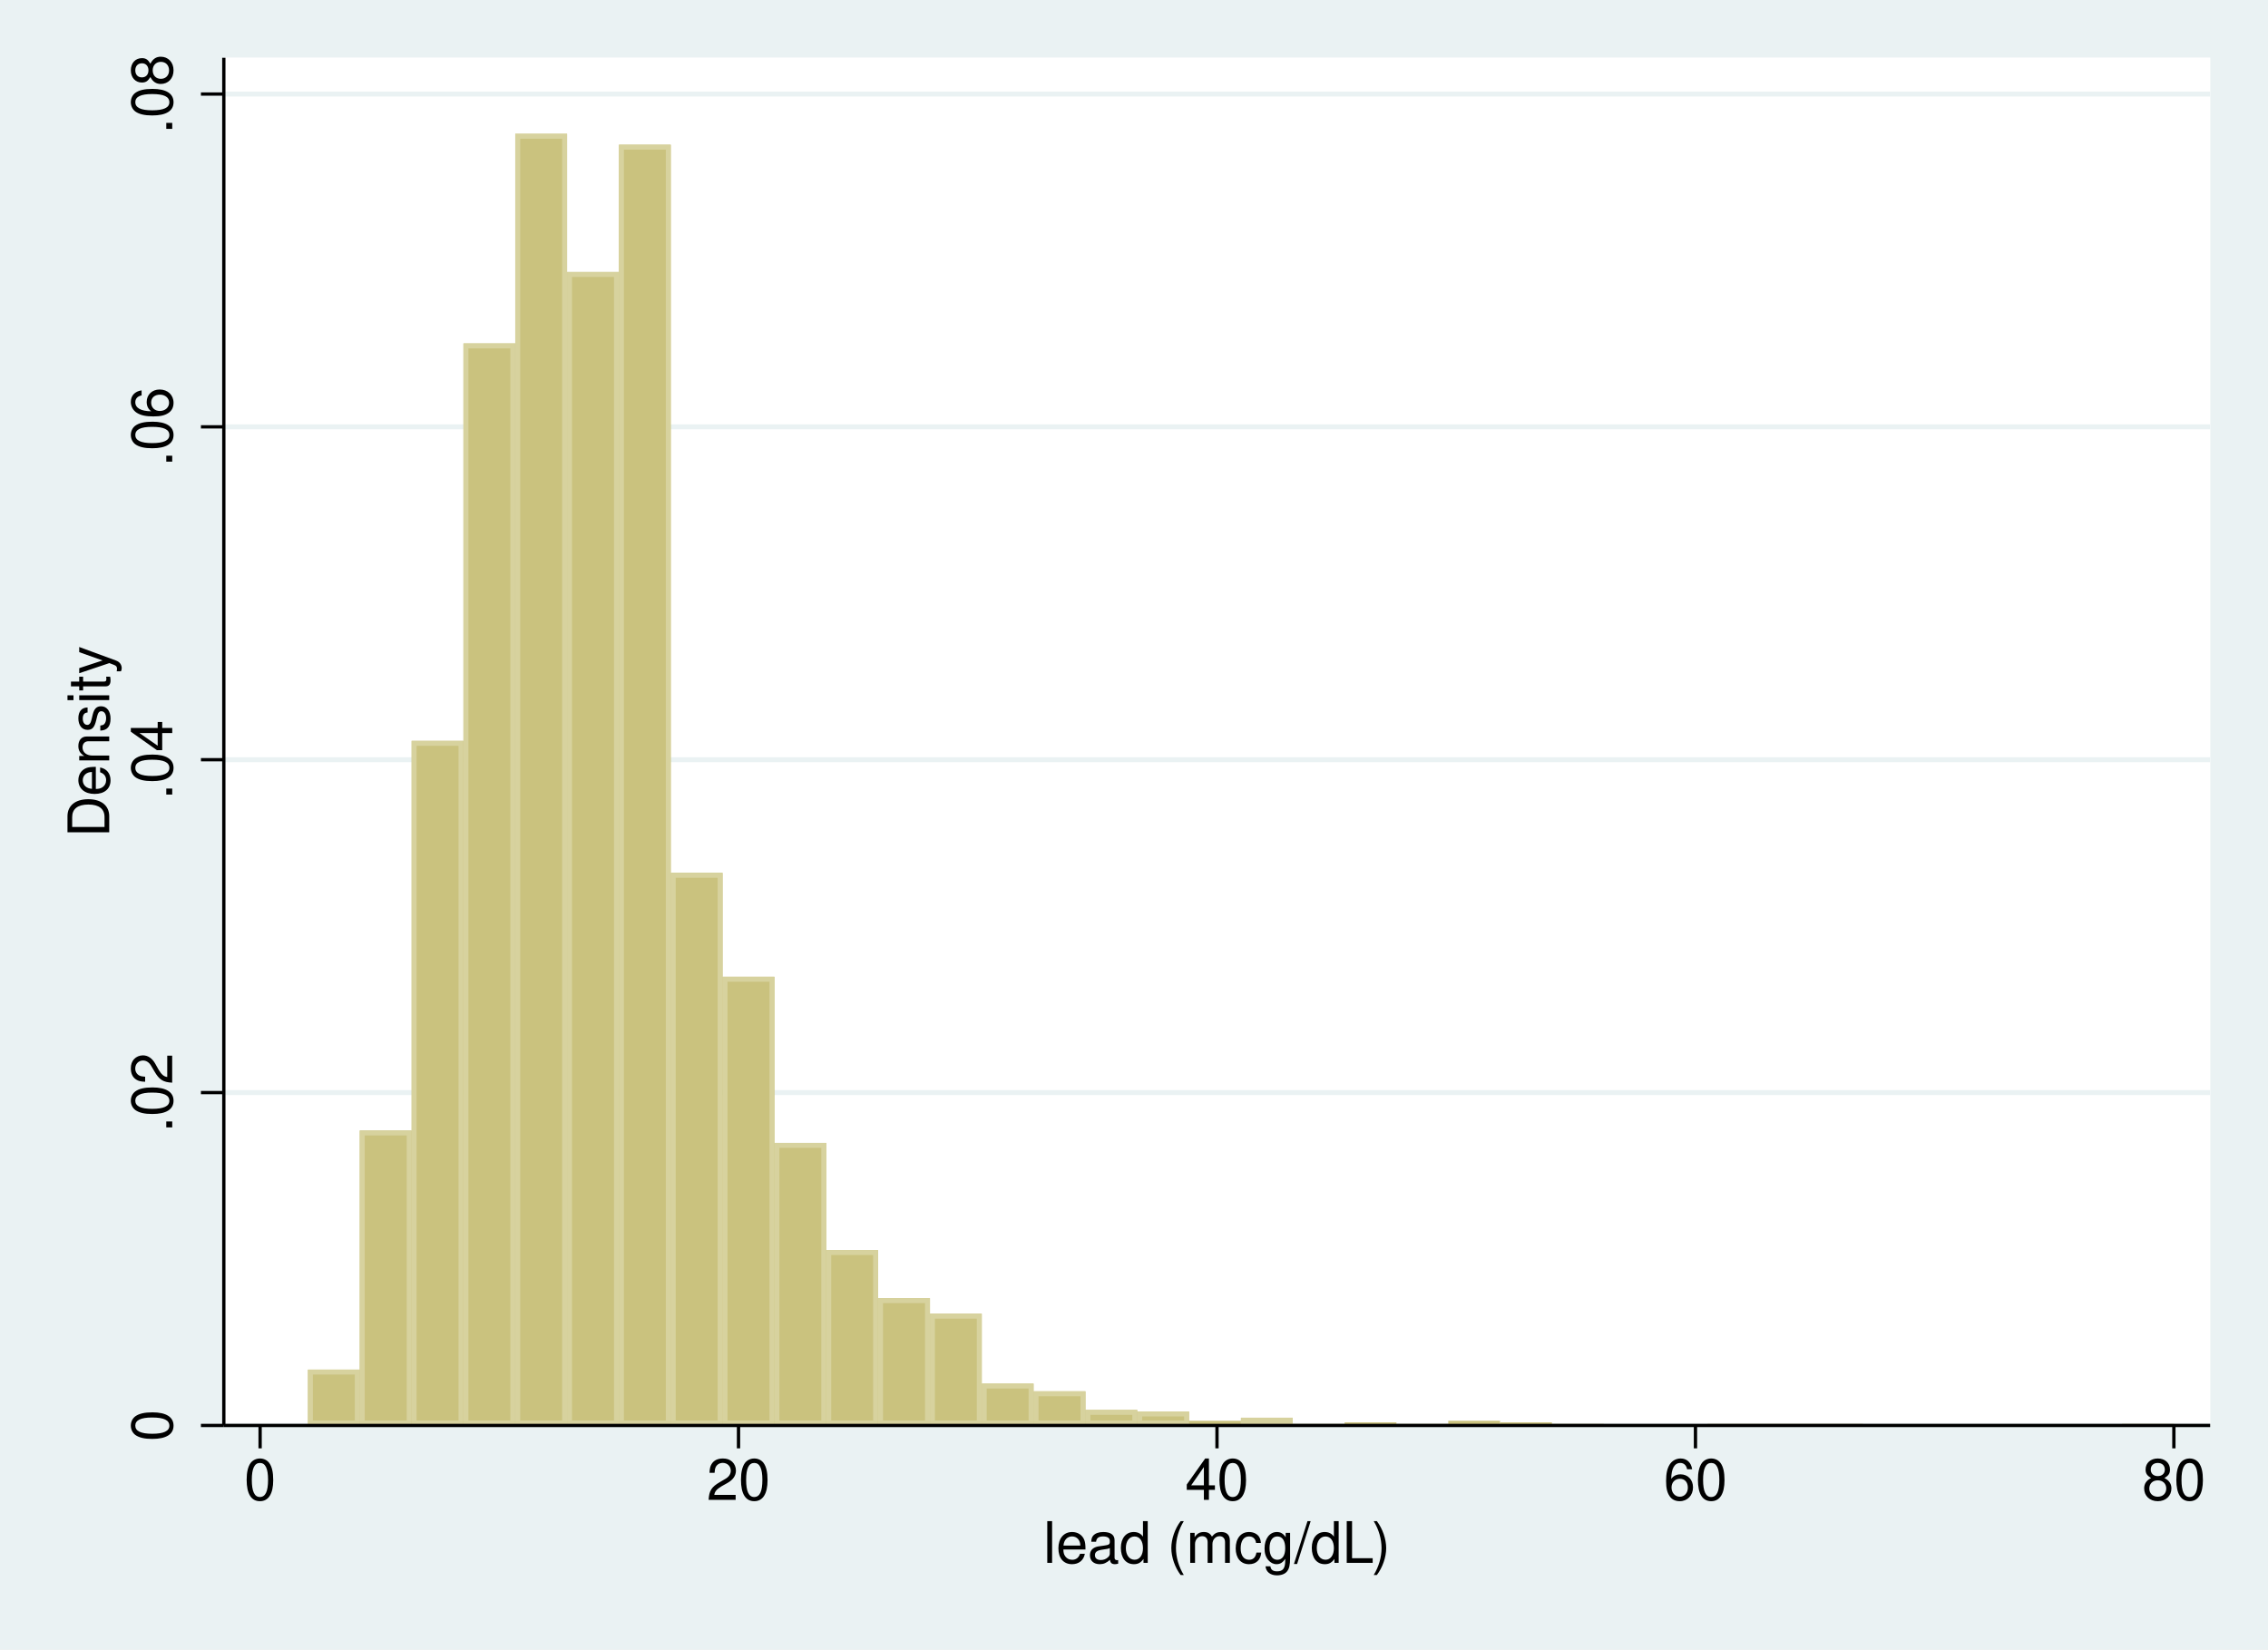
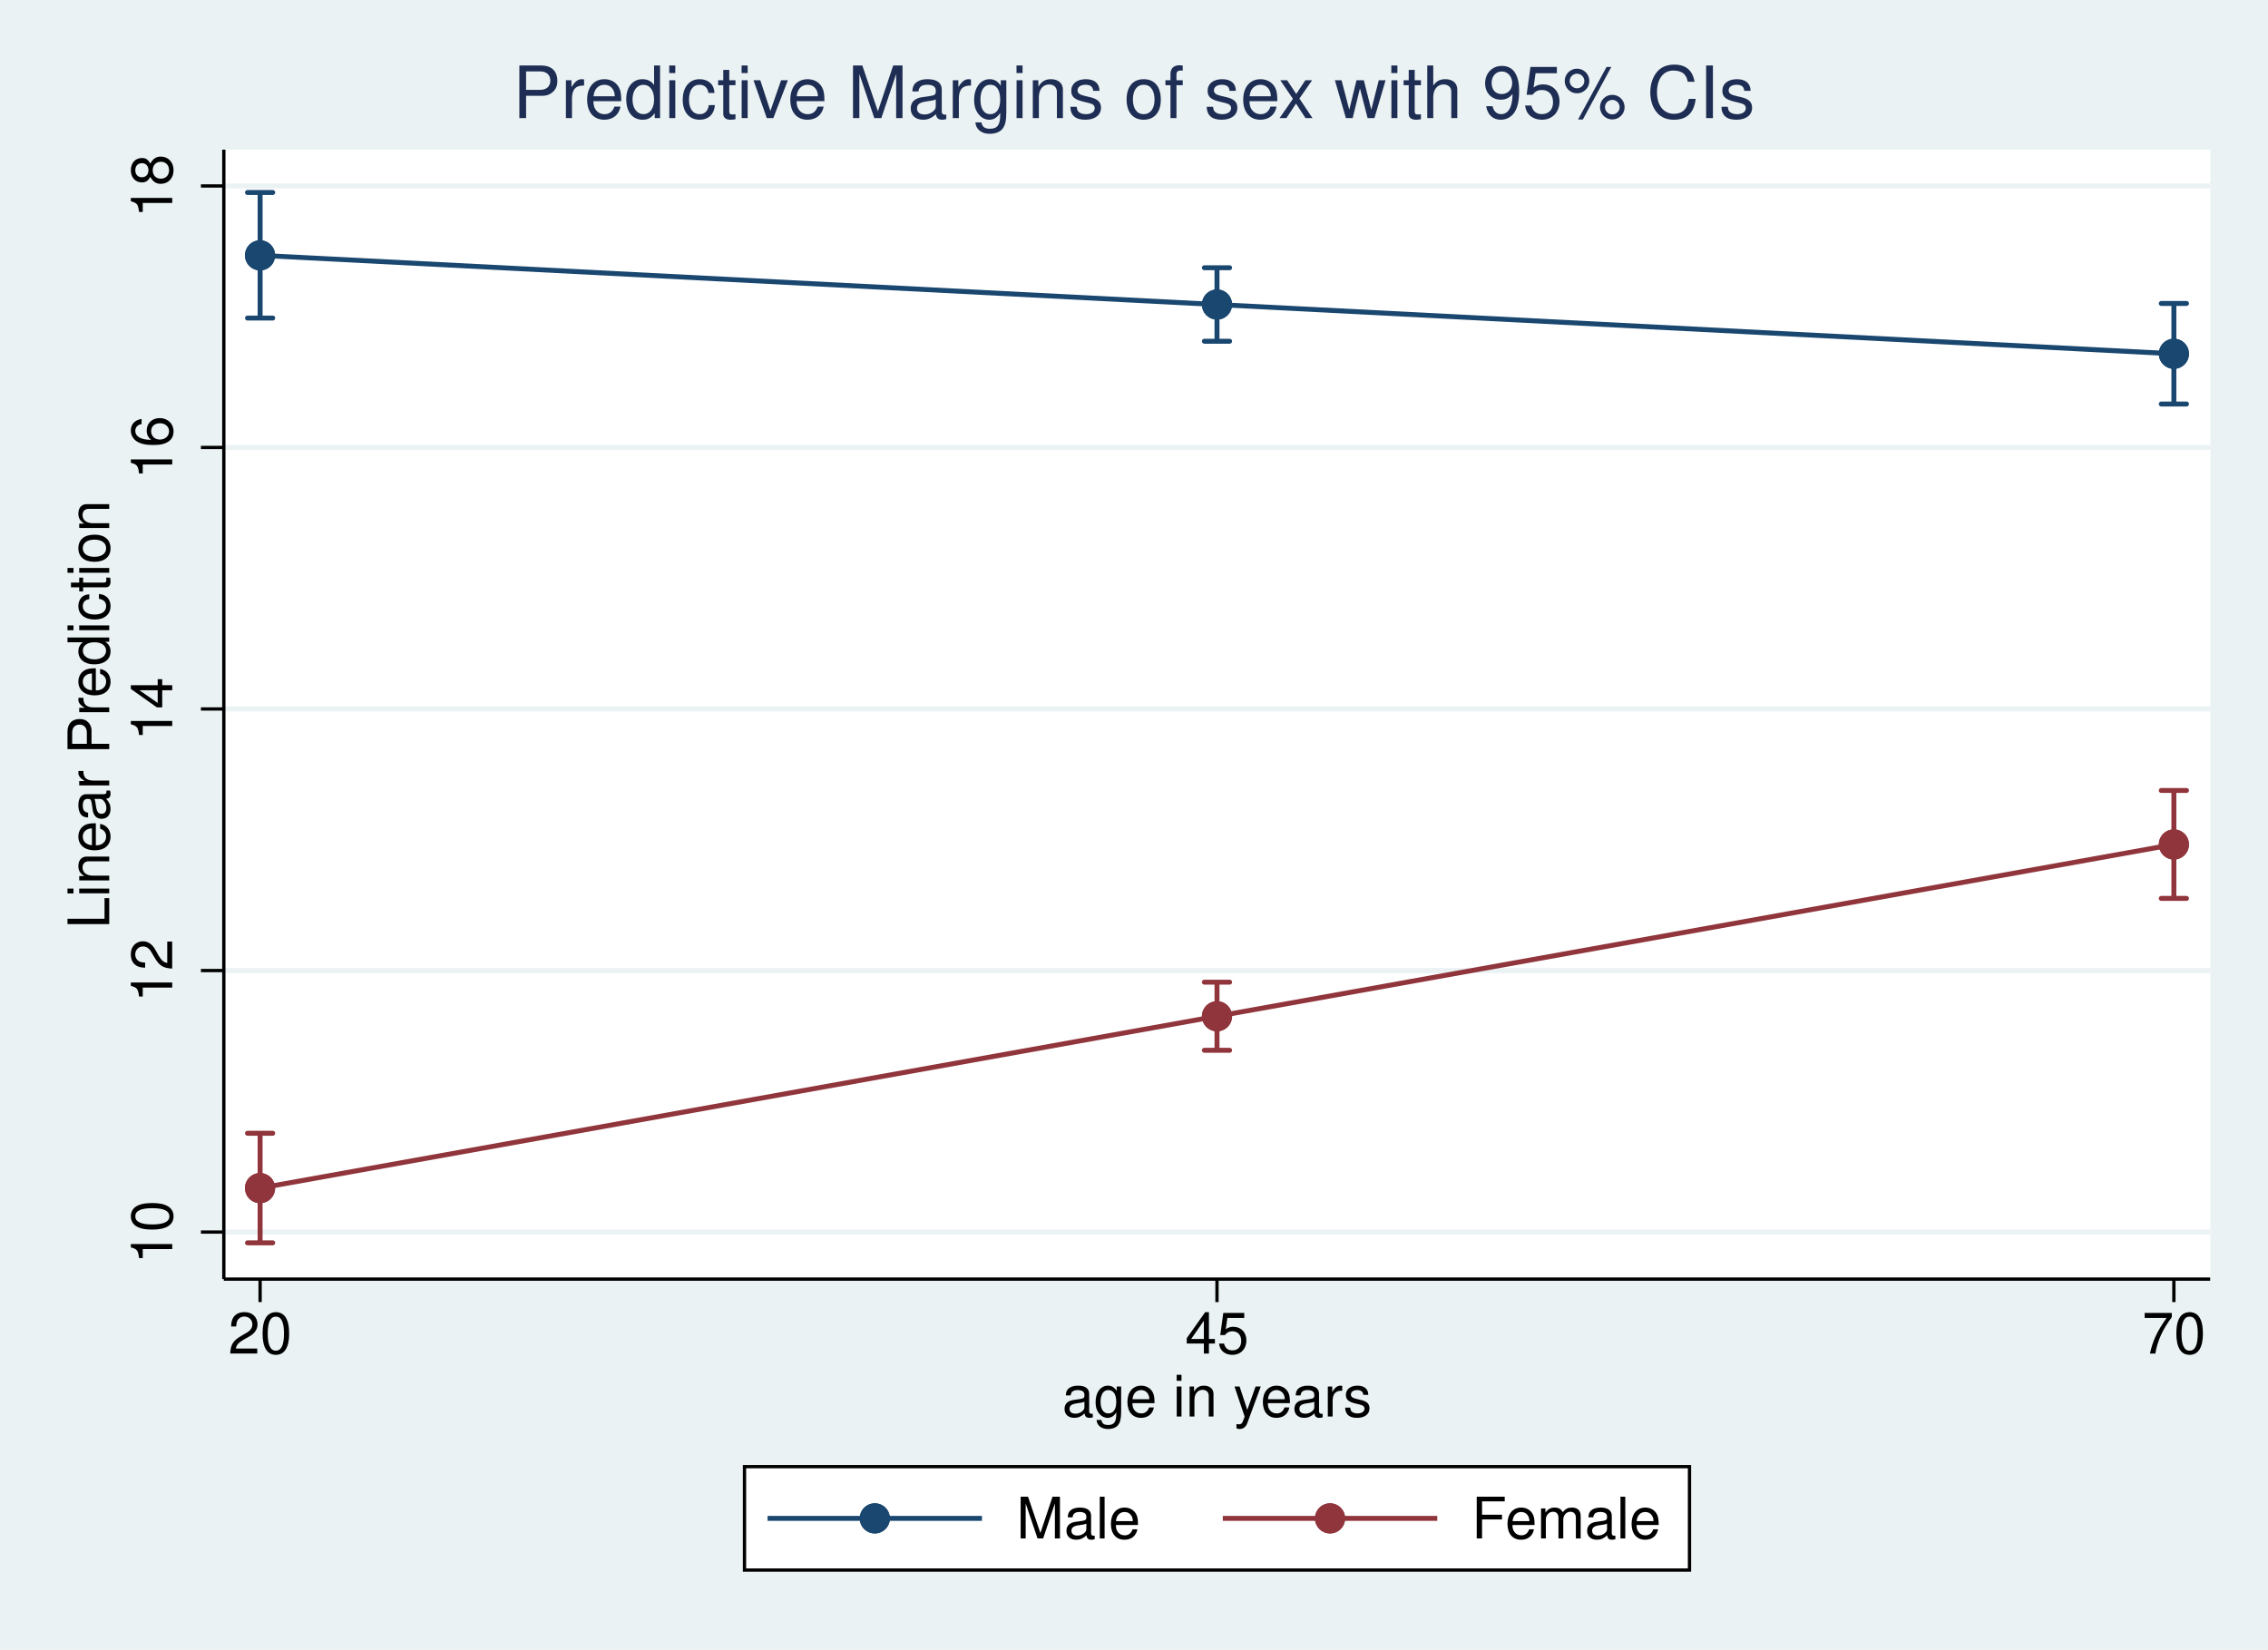
<svg xmlns="http://www.w3.org/2000/svg" version="1.1" width="5.50in" height="4.00in" viewBox="0 0 3960 2880">
  <rect x="0" y="0" width="3960" height="2880" style="fill:#EAF2F3;stroke:none" />
  <rect x="0.00" y="0.00" width="3959.88" height="2880.00" style="fill:#EAF2F3" />
  <rect x="2.88" y="2.88" width="3954.12" height="2874.24" style="fill:none;stroke:#EAF2F3;stroke-width:5.76" />
-   <rect x="390.80" y="100.86" width="3468.22" height="2388.33" style="fill:#FFFFFF" />
-   <rect x="393.68" y="103.74" width="3462.46" height="2382.57" style="fill:none;stroke:#FFFFFF;stroke-width:5.76" />
-   <line x1="390.80" y1="2489.19" x2="3859.02" y2="2489.19" style="stroke:#EAF2F3;stroke-width:8.64" />
-   <line x1="390.80" y1="1907.91" x2="3859.02" y2="1907.91" style="stroke:#EAF2F3;stroke-width:8.64" />
-   <line x1="390.80" y1="1326.64" x2="3859.02" y2="1326.64" style="stroke:#EAF2F3;stroke-width:8.64" />
-   <line x1="390.80" y1="745.37" x2="3859.02" y2="745.37" style="stroke:#EAF2F3;stroke-width:8.64" />
-   <line x1="390.80" y1="164.22" x2="3859.02" y2="164.22" style="stroke:#EAF2F3;stroke-width:8.64" />
-   <rect x="537.69" y="2391.67" width="90.46" height="97.52" style="fill:#CAC27E" />
-   <rect x="542.01" y="2395.99" width="81.82" height="88.88" style="fill:none;stroke:#D7D29E;stroke-width:8.64" />
-   <rect x="628.15" y="1974.12" width="90.59" height="515.06" style="fill:#CAC27E" />
-   <rect x="632.47" y="1978.44" width="81.95" height="506.42" style="fill:none;stroke:#D7D29E;stroke-width:8.64" />
-   <rect x="718.74" y="1293.72" width="90.46" height="1195.46" style="fill:#CAC27E" />
-   <rect x="723.06" y="1298.04" width="81.82" height="1186.82" style="fill:none;stroke:#D7D29E;stroke-width:8.64" />
-   <rect x="809.20" y="599.71" width="90.46" height="1889.47" style="fill:#CAC27E" />
-   <rect x="813.52" y="604.03" width="81.82" height="1880.83" style="fill:none;stroke:#D7D29E;stroke-width:8.64" />
-   <rect x="899.66" y="233.65" width="90.46" height="2255.54" style="fill:#CAC27E" />
-   <rect x="903.98" y="237.97" width="81.82" height="2246.90" style="fill:none;stroke:#D7D29E;stroke-width:8.64" />
-   <rect x="990.12" y="474.97" width="90.59" height="2014.22" style="fill:#CAC27E" />
-   <rect x="994.44" y="479.29" width="81.95" height="2005.58" style="fill:none;stroke:#D7D29E;stroke-width:8.64" />
-   <rect x="1080.71" y="252.71" width="90.46" height="2236.48" style="fill:#CAC27E" />
-   <rect x="1085.03" y="257.03" width="81.82" height="2227.84" style="fill:none;stroke:#D7D29E;stroke-width:8.64" />
-   <rect x="1171.17" y="1524.15" width="90.46" height="965.03" style="fill:#CAC27E" />
-   <rect x="1175.49" y="1528.47" width="81.82" height="956.39" style="fill:none;stroke:#D7D29E;stroke-width:8.64" />
-   <rect x="1261.63" y="1705.70" width="90.59" height="783.49" style="fill:#CAC27E" />
-   <rect x="1265.95" y="1710.02" width="81.95" height="774.85" style="fill:none;stroke:#D7D29E;stroke-width:8.64" />
-   <rect x="1352.22" y="1995.78" width="90.46" height="493.41" style="fill:#CAC27E" />
-   <rect x="1356.54" y="2000.10" width="81.82" height="484.77" style="fill:none;stroke:#D7D29E;stroke-width:8.64" />
-   <rect x="1442.68" y="2182.89" width="90.46" height="306.29" style="fill:#CAC27E" />
-   <rect x="1447.00" y="2187.21" width="81.82" height="297.65" style="fill:none;stroke:#D7D29E;stroke-width:8.64" />
-   <rect x="1533.14" y="2266.92" width="90.59" height="222.26" style="fill:#CAC27E" />
-   <rect x="1537.46" y="2271.24" width="81.95" height="213.62" style="fill:none;stroke:#D7D29E;stroke-width:8.64" />
-   <rect x="1623.72" y="2294.03" width="90.46" height="195.16" style="fill:#CAC27E" />
-   <rect x="1628.04" y="2298.35" width="81.82" height="186.52" style="fill:none;stroke:#D7D29E;stroke-width:8.64" />
-   <rect x="1714.18" y="2416.05" width="90.46" height="73.14" style="fill:#CAC27E" />
-   <rect x="1718.50" y="2420.37" width="81.82" height="64.50" style="fill:none;stroke:#D7D29E;stroke-width:8.64" />
-   <rect x="1804.65" y="2429.54" width="90.59" height="59.65" style="fill:#CAC27E" />
-   <rect x="1808.97" y="2433.86" width="81.95" height="51.01" style="fill:none;stroke:#D7D29E;stroke-width:8.64" />
-   <rect x="1895.23" y="2462.08" width="90.46" height="27.10" style="fill:#CAC27E" />
-   <rect x="1899.55" y="2466.40" width="81.82" height="18.46" style="fill:none;stroke:#D7D29E;stroke-width:8.64" />
-   <rect x="1985.69" y="2464.81" width="90.46" height="24.38" style="fill:#CAC27E" />
-   <rect x="1990.01" y="2469.13" width="81.82" height="15.74" style="fill:none;stroke:#D7D29E;stroke-width:8.64" />
-   <rect x="2076.15" y="2481.02" width="90.59" height="8.17" style="fill:#CAC27E" />
-   <rect x="2080.47" y="2485.34" width="81.95" height="-0.47" style="fill:none;stroke:#D7D29E;stroke-width:8.64" />
-   <rect x="2166.74" y="2475.70" width="90.46" height="13.49" style="fill:#CAC27E" />
-   <rect x="2171.06" y="2480.02" width="81.82" height="4.85" style="fill:none;stroke:#D7D29E;stroke-width:8.64" />
-   <rect x="2257.20" y="2486.46" width="90.46" height="2.72" style="fill:#CAC27E" />
-   <rect x="2261.52" y="2490.78" width="81.82" height="-5.92" style="fill:none;stroke:#D7D29E;stroke-width:8.64" />
-   <rect x="2347.66" y="2483.74" width="90.59" height="5.45" style="fill:#CAC27E" />
-   <rect x="2351.98" y="2488.06" width="81.95" height="-3.19" style="fill:none;stroke:#D7D29E;stroke-width:8.64" />
-   <rect x="2438.25" y="2486.46" width="90.46" height="2.72" style="fill:#CAC27E" />
-   <rect x="2442.57" y="2490.78" width="81.82" height="-5.92" style="fill:none;stroke:#D7D29E;stroke-width:8.64" />
-   <rect x="2528.71" y="2481.02" width="90.46" height="8.17" style="fill:#CAC27E" />
-   <rect x="2533.03" y="2485.34" width="81.82" height="-0.47" style="fill:none;stroke:#D7D29E;stroke-width:8.64" />
-   <rect x="2619.17" y="2483.74" width="90.59" height="5.45" style="fill:#CAC27E" />
-   <rect x="2623.49" y="2488.06" width="81.95" height="-3.19" style="fill:none;stroke:#D7D29E;stroke-width:8.64" />
-   <rect x="2709.75" y="2486.46" width="90.46" height="2.72" style="fill:#CAC27E" />
-   <rect x="2714.07" y="2490.78" width="81.82" height="-5.92" style="fill:none;stroke:#D7D29E;stroke-width:8.64" />
-   <rect x="2981.26" y="2486.46" width="90.46" height="2.72" style="fill:#CAC27E" />
-   <rect x="2985.58" y="2490.78" width="81.82" height="-5.92" style="fill:none;stroke:#D7D29E;stroke-width:8.64" />
-   <rect x="3071.72" y="2486.46" width="90.46" height="2.72" style="fill:#CAC27E" />
-   <rect x="3076.04" y="2490.78" width="81.82" height="-5.92" style="fill:none;stroke:#D7D29E;stroke-width:8.64" />
-   <rect x="3162.18" y="2486.46" width="90.59" height="2.72" style="fill:#CAC27E" />
-   <rect x="3166.50" y="2490.78" width="81.95" height="-5.92" style="fill:none;stroke:#D7D29E;stroke-width:8.64" />
-   <rect x="3705.20" y="2486.46" width="90.46" height="2.72" style="fill:#CAC27E" />
-   <rect x="3709.52" y="2490.78" width="81.82" height="-5.92" style="fill:none;stroke:#D7D29E;stroke-width:8.64" />
-   <line x1="390.80" y1="2489.19" x2="390.80" y2="100.86" style="stroke:#000000;stroke-width:5.76" />
-   <line x1="390.80" y1="2489.19" x2="350.83" y2="2489.19" style="stroke:#000000;stroke-width:5.76" />
-   <text x="300.72" y="2489.19" style="font-family:'Helvetica';font-size:99.99px;fill:#000000" transform="rotate(-90 300.72,2489.19)" text-anchor="middle">0</text>
-   <line x1="390.80" y1="1907.91" x2="350.83" y2="1907.91" style="stroke:#000000;stroke-width:5.76" />
-   <text x="300.72" y="1907.91" style="font-family:'Helvetica';font-size:99.99px;fill:#000000" transform="rotate(-90 300.72,1907.91)" text-anchor="middle">.02</text>
-   <line x1="390.80" y1="1326.64" x2="350.83" y2="1326.64" style="stroke:#000000;stroke-width:5.76" />
-   <text x="300.72" y="1326.64" style="font-family:'Helvetica';font-size:99.99px;fill:#000000" transform="rotate(-90 300.72,1326.64)" text-anchor="middle">.04</text>
-   <line x1="390.80" y1="745.37" x2="350.83" y2="745.37" style="stroke:#000000;stroke-width:5.76" />
-   <text x="300.72" y="745.37" style="font-family:'Helvetica';font-size:99.99px;fill:#000000" transform="rotate(-90 300.72,745.37)" text-anchor="middle">.06</text>
-   <line x1="390.80" y1="164.22" x2="350.83" y2="164.22" style="stroke:#000000;stroke-width:5.76" />
-   <text x="300.72" y="164.22" style="font-family:'Helvetica';font-size:99.99px;fill:#000000" transform="rotate(-90 300.72,164.22)" text-anchor="middle">.08</text>
-   <text x="190.71" y="1294.96" style="font-family:'Helvetica';font-size:99.99px;fill:#000000" transform="rotate(-90 190.71,1294.96)" text-anchor="middle">Density</text>
-   <line x1="390.80" y1="2489.19" x2="3859.02" y2="2489.19" style="stroke:#000000;stroke-width:5.76" />
-   <line x1="454.16" y1="2489.19" x2="454.16" y2="2529.16" style="stroke:#000000;stroke-width:5.76" />
-   <text x="454.16" y="2619.14" style="font-family:'Helvetica';font-size:99.99px;fill:#000000" text-anchor="middle">0</text>
-   <line x1="1289.47" y1="2489.19" x2="1289.47" y2="2529.16" style="stroke:#000000;stroke-width:5.76" />
-   <text x="1289.47" y="2619.14" style="font-family:'Helvetica';font-size:99.99px;fill:#000000" text-anchor="middle">20</text>
-   <line x1="2124.91" y1="2489.19" x2="2124.91" y2="2529.16" style="stroke:#000000;stroke-width:5.76" />
-   <text x="2124.91" y="2619.14" style="font-family:'Helvetica';font-size:99.99px;fill:#000000" text-anchor="middle">40</text>
-   <line x1="2960.35" y1="2489.19" x2="2960.35" y2="2529.16" style="stroke:#000000;stroke-width:5.76" />
-   <text x="2960.35" y="2619.14" style="font-family:'Helvetica';font-size:99.99px;fill:#000000" text-anchor="middle">60</text>
-   <line x1="3795.66" y1="2489.19" x2="3795.66" y2="2529.16" style="stroke:#000000;stroke-width:5.76" />
-   <text x="3795.66" y="2619.14" style="font-family:'Helvetica';font-size:99.99px;fill:#000000" text-anchor="middle">80</text>
-   <text x="2124.91" y="2729.16" style="font-family:'Helvetica';font-size:99.99px;fill:#000000" text-anchor="middle">lead (mcg/dL)</text>
+   <rect x="390.80" y="261.37" width="3468.22" height="1972.27" style="fill:#FFFFFF" />
+   <rect x="393.68" y="264.25" width="3462.46" height="1966.51" style="fill:none;stroke:#FFFFFF;stroke-width:5.76" />
+   <line x1="390.80" y1="2151.46" x2="3859.02" y2="2151.46" style="stroke:#EAF2F3;stroke-width:8.64" />
+   <line x1="390.80" y1="1694.81" x2="3859.02" y2="1694.81" style="stroke:#EAF2F3;stroke-width:8.64" />
+   <line x1="390.80" y1="1238.03" x2="3859.02" y2="1238.03" style="stroke:#EAF2F3;stroke-width:8.64" />
+   <line x1="390.80" y1="781.38" x2="3859.02" y2="781.38" style="stroke:#EAF2F3;stroke-width:8.64" />
+   <line x1="390.80" y1="324.73" x2="3859.02" y2="324.73" style="stroke:#EAF2F3;stroke-width:8.64" />
+   <line x1="454.16" y1="555.41" x2="454.16" y2="336.12" style="stroke:#1A476F;stroke-width:8.64" />
+   <line x1="432.13" y1="336.12" x2="476.19" y2="336.12" stroke-linecap="round" style="stroke:#1A476F;stroke-width:8.64" />
+   <line x1="432.13" y1="555.41" x2="476.19" y2="555.41" stroke-linecap="round" style="stroke:#1A476F;stroke-width:8.64" />
+   <line x1="2124.91" y1="595.87" x2="2124.91" y2="467.54" style="stroke:#1A476F;stroke-width:8.64" />
+   <line x1="2102.88" y1="467.54" x2="2146.94" y2="467.54" stroke-linecap="round" style="stroke:#1A476F;stroke-width:8.64" />
+   <line x1="2102.88" y1="595.87" x2="2146.94" y2="595.87" stroke-linecap="round" style="stroke:#1A476F;stroke-width:8.64" />
+   <line x1="3795.66" y1="705.52" x2="3795.66" y2="529.91" style="stroke:#1A476F;stroke-width:8.64" />
+   <line x1="3773.63" y1="529.91" x2="3817.69" y2="529.91" stroke-linecap="round" style="stroke:#1A476F;stroke-width:8.64" />
+   <line x1="3773.63" y1="705.52" x2="3817.69" y2="705.52" stroke-linecap="round" style="stroke:#1A476F;stroke-width:8.64" />
+   <line x1="454.16" y1="2170.27" x2="454.16" y2="1978.95" style="stroke:#90353B;stroke-width:8.64" />
+   <line x1="432.13" y1="1978.95" x2="476.19" y2="1978.95" stroke-linecap="round" style="stroke:#90353B;stroke-width:8.64" />
+   <line x1="432.13" y1="2170.27" x2="476.19" y2="2170.27" stroke-linecap="round" style="stroke:#90353B;stroke-width:8.64" />
+   <line x1="2124.91" y1="1834.03" x2="2124.91" y2="1715.10" style="stroke:#90353B;stroke-width:8.64" />
+   <line x1="2102.88" y1="1715.10" x2="2146.94" y2="1715.10" stroke-linecap="round" style="stroke:#90353B;stroke-width:8.64" />
+   <line x1="2102.88" y1="1834.03" x2="2146.94" y2="1834.03" stroke-linecap="round" style="stroke:#90353B;stroke-width:8.64" />
+   <line x1="3795.66" y1="1568.83" x2="3795.66" y2="1380.35" style="stroke:#90353B;stroke-width:8.64" />
+   <line x1="3773.63" y1="1380.35" x2="3817.69" y2="1380.35" stroke-linecap="round" style="stroke:#90353B;stroke-width:8.64" />
+   <line x1="3773.63" y1="1568.83" x2="3817.69" y2="1568.83" stroke-linecap="round" style="stroke:#90353B;stroke-width:8.64" />
+   <line x1="454.04" y1="445.89" x2="2124.91" y2="531.77" stroke-linecap="round" style="stroke:#1A476F;stroke-width:8.64" />
+   <line x1="2124.91" y1="531.77" x2="3795.66" y2="617.78" stroke-linecap="round" style="stroke:#1A476F;stroke-width:8.64" />
+   <circle cx="454.04" cy="445.89" r="26.35" style="fill:#1A476F" />
+   <circle cx="454.04" cy="445.89" r="22.03" style="fill:none;stroke:#1A476F;stroke-width:8.64" />
+   <circle cx="2124.91" cy="531.77" r="26.35" style="fill:#1A476F" />
+   <circle cx="2124.91" cy="531.77" r="22.03" style="fill:none;stroke:#1A476F;stroke-width:8.64" />
+   <circle cx="3795.66" cy="617.78" r="26.35" style="fill:#1A476F" />
+   <circle cx="3795.66" cy="617.78" r="22.03" style="fill:none;stroke:#1A476F;stroke-width:8.64" />
+   <line x1="454.04" y1="2074.73" x2="2124.91" y2="1774.63" stroke-linecap="round" style="stroke:#90353B;stroke-width:8.64" />
+   <line x1="2124.91" y1="1774.63" x2="3795.66" y2="1474.65" stroke-linecap="round" style="stroke:#90353B;stroke-width:8.64" />
+   <circle cx="454.04" cy="2074.73" r="26.35" style="fill:#90353B" />
+   <circle cx="454.04" cy="2074.73" r="22.03" style="fill:none;stroke:#90353B;stroke-width:8.64" />
+   <circle cx="2124.91" cy="1774.63" r="26.35" style="fill:#90353B" />
+   <circle cx="2124.91" cy="1774.63" r="22.03" style="fill:none;stroke:#90353B;stroke-width:8.64" />
+   <circle cx="3795.66" cy="1474.65" r="26.35" style="fill:#90353B" />
+   <circle cx="3795.66" cy="1474.65" r="22.03" style="fill:none;stroke:#90353B;stroke-width:8.64" />
+   <line x1="390.80" y1="2233.63" x2="390.80" y2="261.37" style="stroke:#000000;stroke-width:5.76" />
+   <line x1="390.80" y1="2151.46" x2="350.83" y2="2151.46" style="stroke:#000000;stroke-width:5.76" />
+   <text x="300.72" y="2151.46" style="font-family:'Helvetica';font-size:99.99px;fill:#000000" transform="rotate(-90 300.72,2151.46)" text-anchor="middle">10</text>
+   <line x1="390.80" y1="1694.81" x2="350.83" y2="1694.81" style="stroke:#000000;stroke-width:5.76" />
+   <text x="300.72" y="1694.81" style="font-family:'Helvetica';font-size:99.99px;fill:#000000" transform="rotate(-90 300.72,1694.81)" text-anchor="middle">12</text>
+   <line x1="390.80" y1="1238.03" x2="350.83" y2="1238.03" style="stroke:#000000;stroke-width:5.76" />
+   <text x="300.72" y="1238.03" style="font-family:'Helvetica';font-size:99.99px;fill:#000000" transform="rotate(-90 300.72,1238.03)" text-anchor="middle">14</text>
+   <line x1="390.80" y1="781.38" x2="350.83" y2="781.38" style="stroke:#000000;stroke-width:5.76" />
+   <text x="300.72" y="781.38" style="font-family:'Helvetica';font-size:99.99px;fill:#000000" transform="rotate(-90 300.72,781.38)" text-anchor="middle">16</text>
+   <line x1="390.80" y1="324.73" x2="350.83" y2="324.73" style="stroke:#000000;stroke-width:5.76" />
+   <text x="300.72" y="324.73" style="font-family:'Helvetica';font-size:99.99px;fill:#000000" transform="rotate(-90 300.72,324.73)" text-anchor="middle">18</text>
+   <text x="190.71" y="1247.56" style="font-family:'Helvetica';font-size:99.99px;fill:#000000" transform="rotate(-90 190.71,1247.56)" text-anchor="middle">Linear Prediction</text>
+   <line x1="390.80" y1="2233.63" x2="3859.02" y2="2233.63" style="stroke:#000000;stroke-width:5.76" />
+   <line x1="454.16" y1="2233.63" x2="454.16" y2="2273.73" style="stroke:#000000;stroke-width:5.76" />
+   <text x="454.16" y="2363.59" style="font-family:'Helvetica';font-size:99.99px;fill:#000000" text-anchor="middle">20</text>
+   <line x1="2124.91" y1="2233.63" x2="2124.91" y2="2273.73" style="stroke:#000000;stroke-width:5.76" />
+   <text x="2124.91" y="2363.59" style="font-family:'Helvetica';font-size:99.99px;fill:#000000" text-anchor="middle">45</text>
+   <line x1="3795.66" y1="2233.63" x2="3795.66" y2="2273.73" style="stroke:#000000;stroke-width:5.76" />
+   <text x="3795.66" y="2363.59" style="font-family:'Helvetica';font-size:99.99px;fill:#000000" text-anchor="middle">70</text>
+   <text x="2124.91" y="2473.60" style="font-family:'Helvetica';font-size:99.99px;fill:#000000" text-anchor="middle">age in years</text>
+   <rect x="1297.02" y="2558.24" width="1655.77" height="186.37" style="fill:#FFFFFF" />
+   <rect x="1299.90" y="2561.12" width="1650.02" height="180.61" style="fill:none;stroke:#000000;stroke-width:5.76" />
+   <line x1="1340.21" y1="2651.43" x2="1714.56" y2="2651.43" style="stroke:#1A476F;stroke-width:8.64" />
+   <circle cx="1527.45" cy="2651.43" r="26.35" style="fill:#1A476F" />
+   <circle cx="1527.45" cy="2651.43" r="22.03" style="fill:none;stroke:#1A476F;stroke-width:8.64" />
+   <line x1="2135.06" y1="2651.43" x2="2509.53" y2="2651.43" style="stroke:#90353B;stroke-width:8.64" />
+   <circle cx="2322.29" cy="2651.43" r="26.35" style="fill:#90353B" />
+   <circle cx="2322.29" cy="2651.43" r="22.03" style="fill:none;stroke:#90353B;stroke-width:8.64" />
+   <text x="1774.58" y="2686.46" style="font-family:'Helvetica';font-size:99.99px;fill:#000000">Male</text>
+   <text x="2569.42" y="2686.46" style="font-family:'Helvetica';font-size:99.99px;fill:#000000">Female</text>
+   <text x="1979.88" y="206.19" style="font-family:'Helvetica';font-size:125.98px;fill:#1E2D53" text-anchor="middle">Predictive Margins of sex with 95% CIs</text>
</svg>
